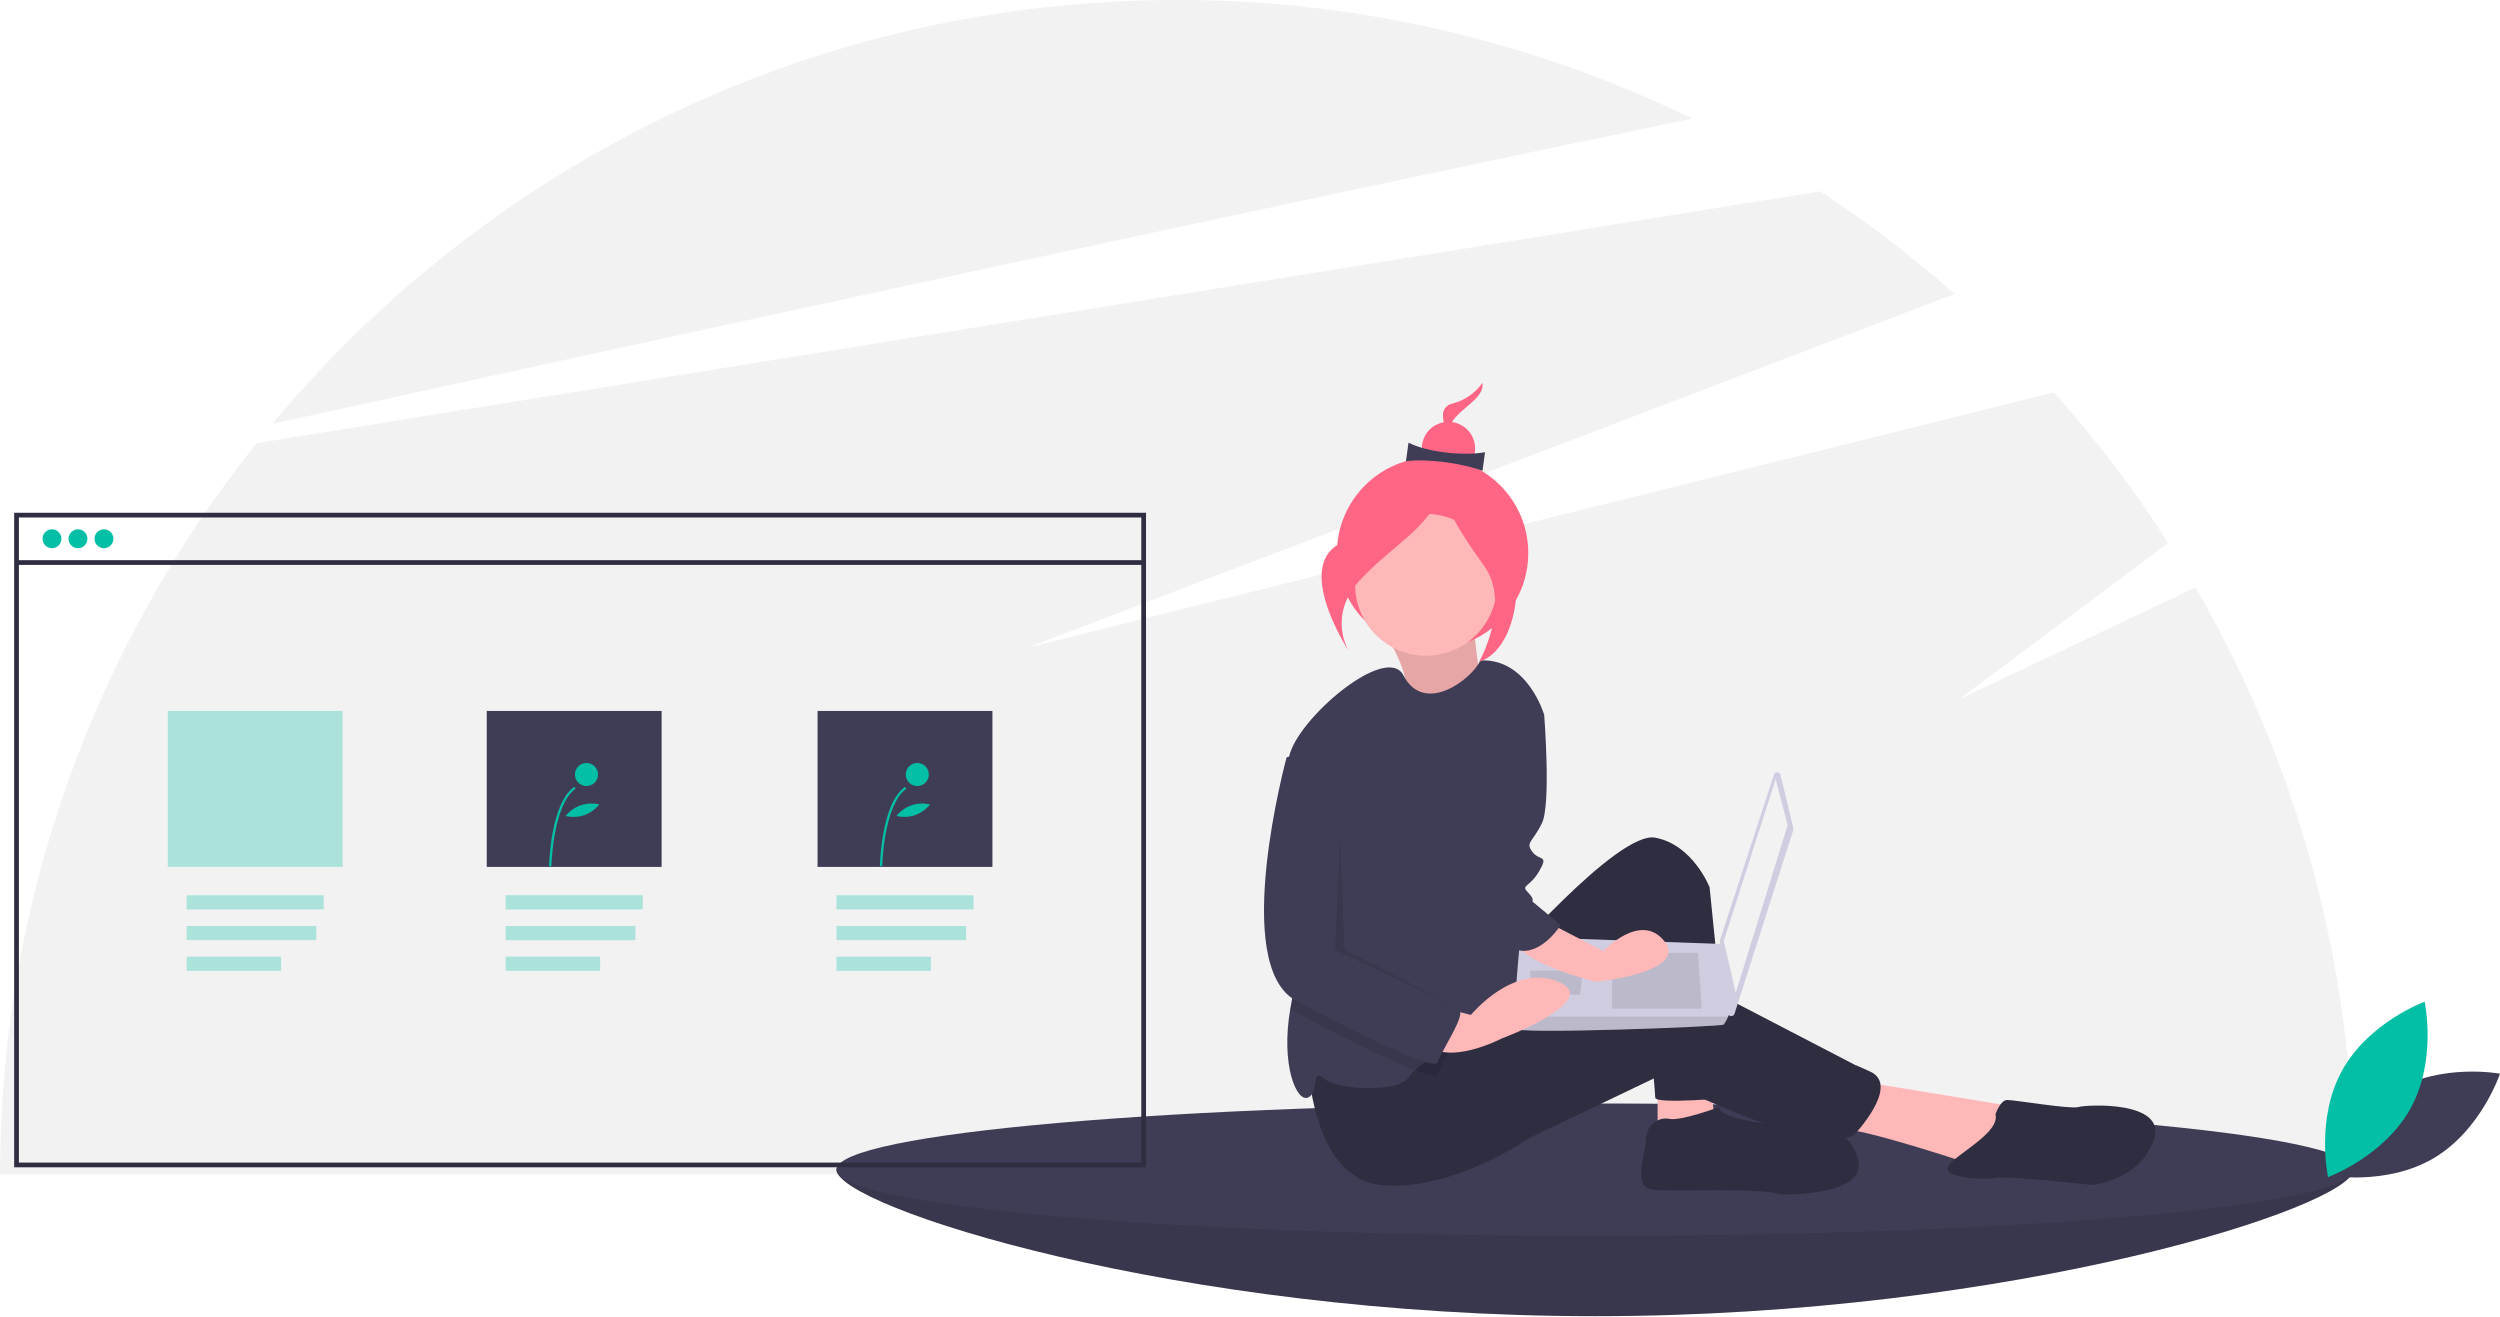
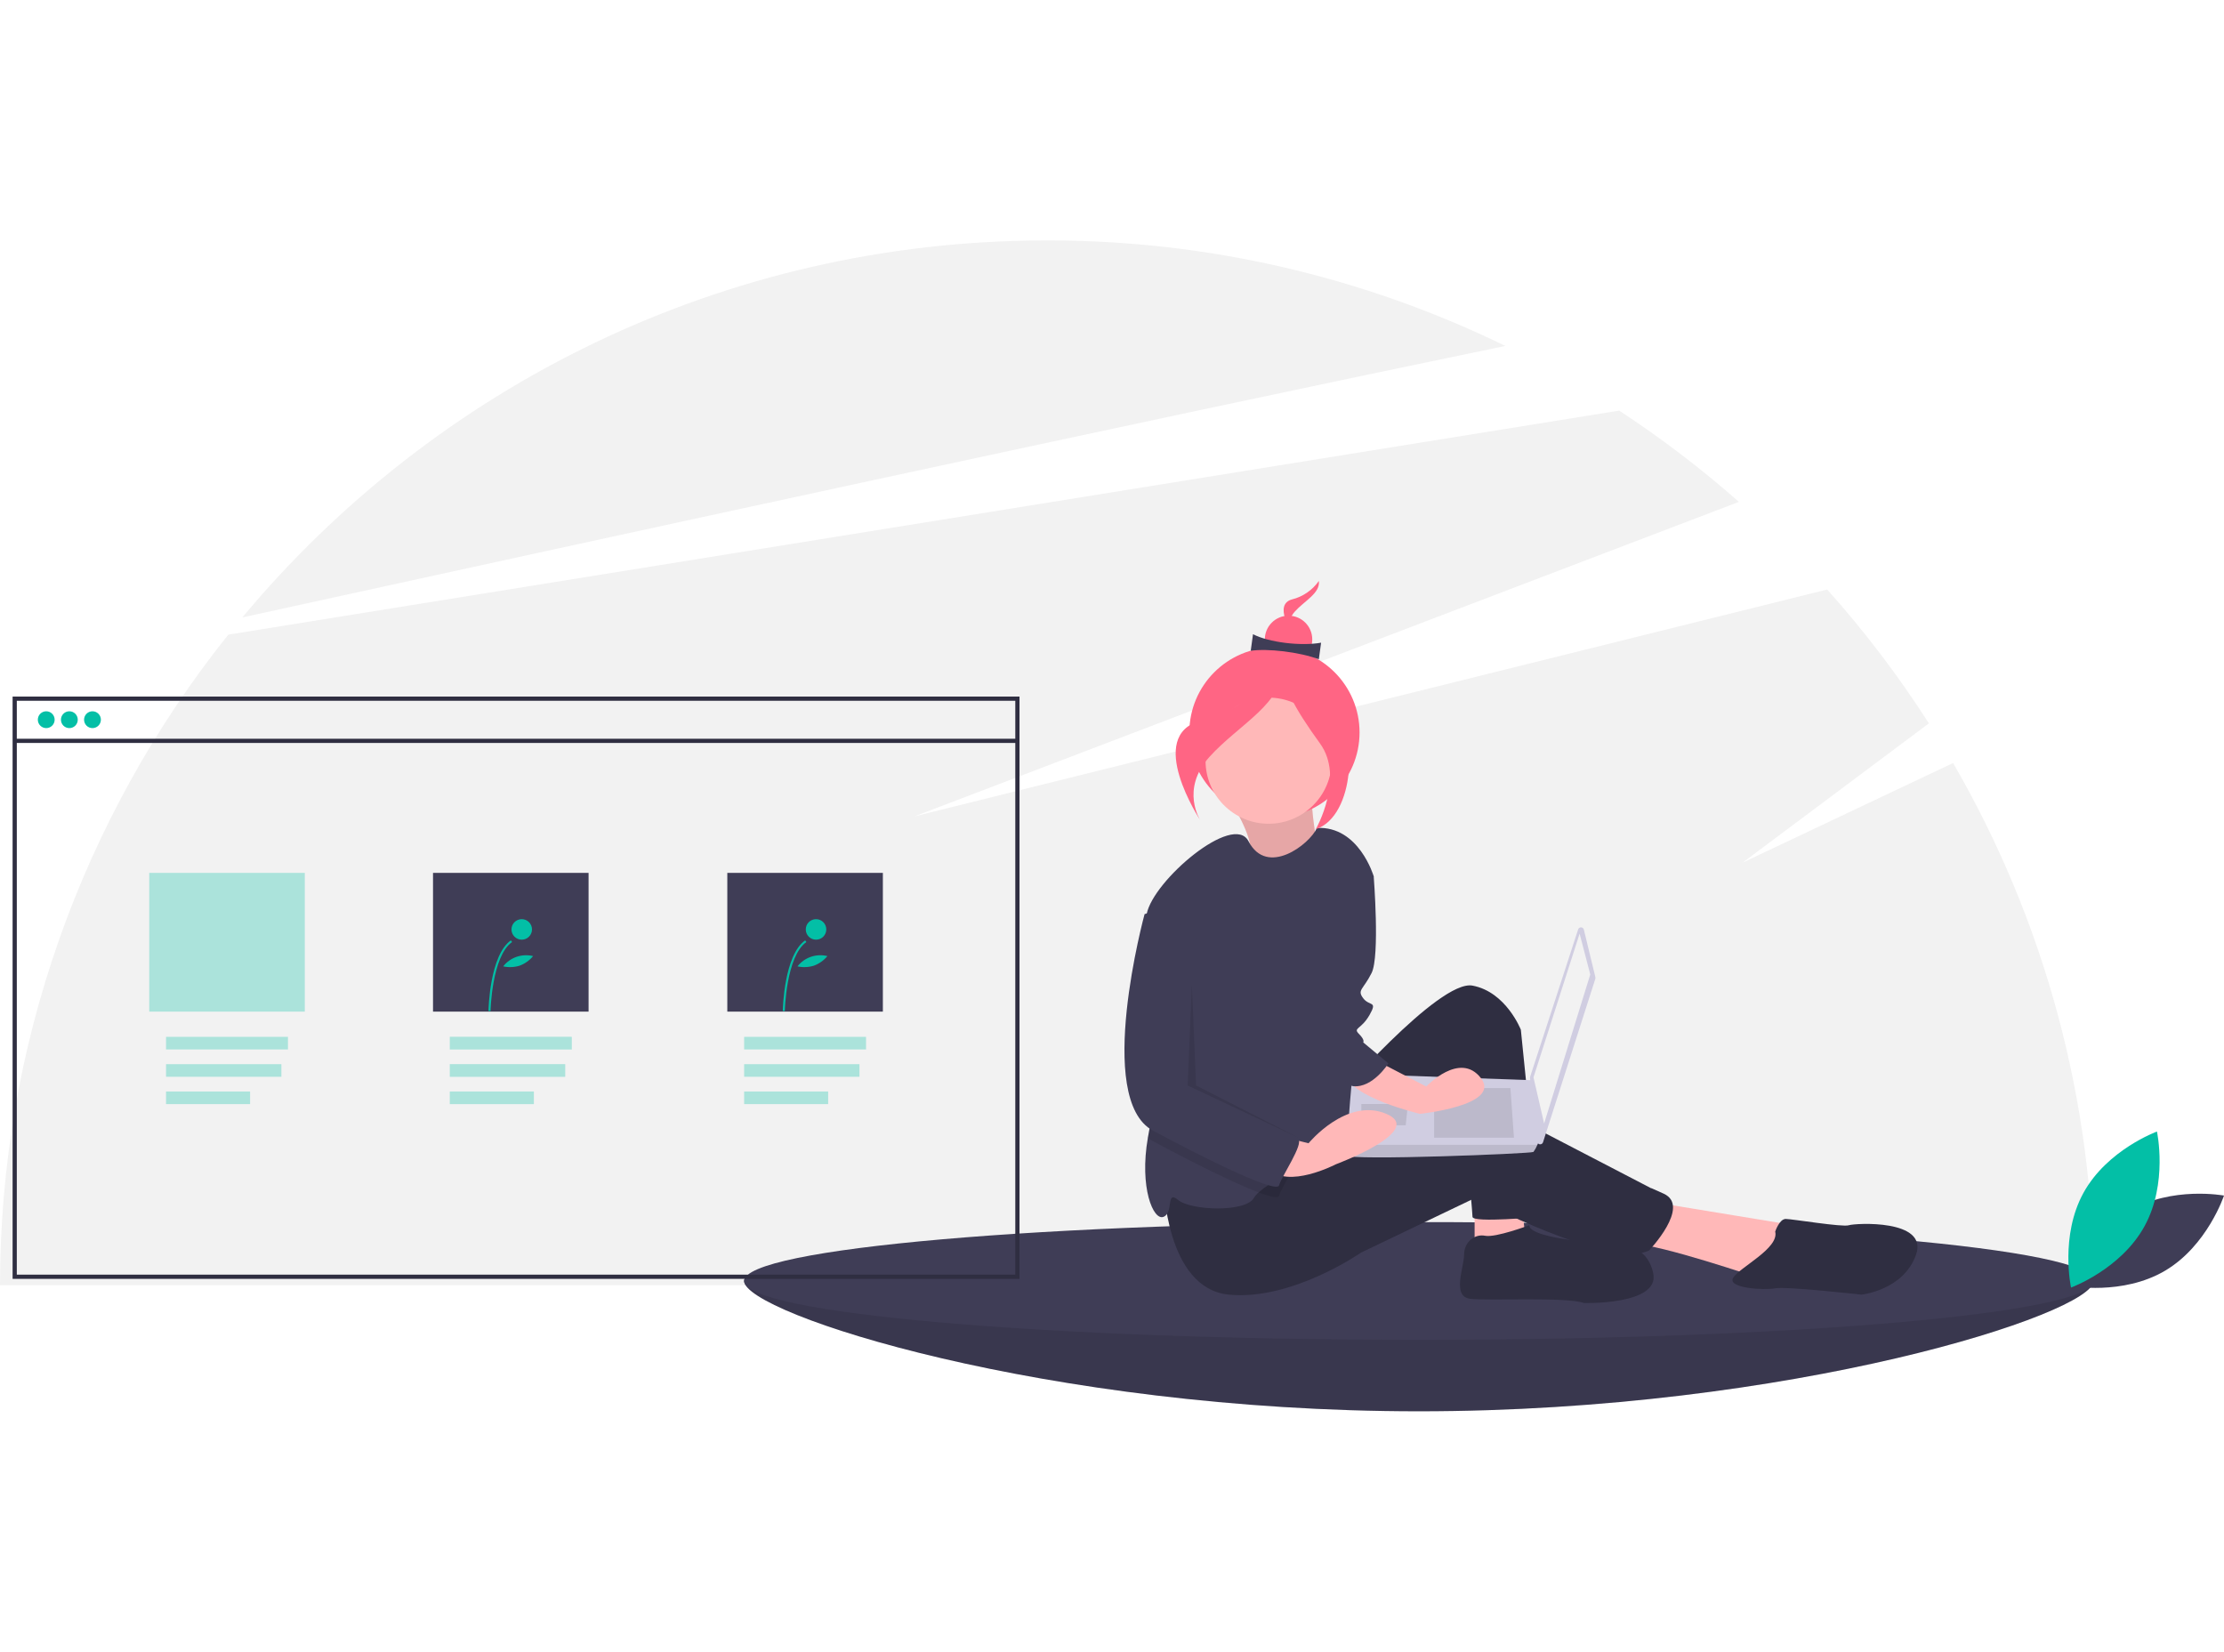
- <svg xmlns="http://www.w3.org/2000/svg" id="e8c09660-db65-4061-a2dc-920e909a0453" data-name="Layer 1" width="1057.994" height="557" viewBox="0 0 1057.994 557">
+ <svg xmlns="http://www.w3.org/2000/svg" id="e8c09660-db65-4061-a2dc-920e909a0453" data-name="Layer 1" width="750" height="557" viewBox="0 0 1057.994 557">
  <path d="M1000.122,420.112,899.997,467.5l88.615-66.262a500.056,500.056,0,0,0-48.384-63.668L505.997,445.5,898.23,295.876a499.981,499.981,0,0,0-56.958-43.414L179.606,359.039A495.88,495.88,0,0,0,71.003,668.5h995.987A495.613,495.613,0,0,0,1000.122,420.112Z" transform="translate(-71.00317 -171.5)" fill="#f2f2f2" />
  <path d="M787.12,221.695A495.972,495.972,0,0,0,568.997,171.5c-153.83,0-291.361,69.753-382.71,179.349C342.713,316.574,615.064,257.243,787.12,221.695Z" transform="translate(-71.00317 -171.5)" fill="#f2f2f2" />
  <path d="M1066.997,666.5c0,15.464-143.717,62-321,62s-321-46.536-321-62,143.717,6,321,6S1066.997,651.036,1066.997,666.5Z" transform="translate(-71.00317 -171.5)" fill="#3f3d56" />
  <path d="M1066.997,666.5c0,15.464-143.717,62-321,62s-321-46.536-321-62,143.717,6,321,6S1066.997,651.036,1066.997,666.5Z" transform="translate(-71.00317 -171.5)" opacity="0.1" />
  <ellipse cx="674.994" cy="495" rx="321" ry="28" fill="#3f3d56" />
  <path d="M656.644,438.626s12.911,20.477,8.3,26.021,34.593,5.683,34.593,5.683-5.889-29.788-4.156-36.643Z" transform="translate(-71.00317 -171.5)" fill="#ffb8b8" />
  <path d="M656.644,438.626s12.911,20.477,8.3,26.021,34.593,5.683,34.593,5.683-5.889-29.788-4.156-36.643Z" transform="translate(-71.00317 -171.5)" opacity="0.1" />
  <circle cx="606.274" cy="234.063" r="40.484" fill="#ff6584" />
  <polygon points="701.494 453.5 701.494 477.5 725.494 472.5 723.494 455.5 701.494 453.5" fill="#ffb8b8" />
  <path d="M857.497,629l67,11-17,25s-47-16-59-16S857.497,629,857.497,629Z" transform="translate(-71.00317 -171.5)" fill="#ffb8b8" />
  <path d="M705.497,581s50-58,66-55,23,21,23,21l9,89s-32,3-32,0-6-67-6-67-47,104-72,35Z" transform="translate(-71.00317 -171.5)" fill="#2f2e41" />
  <path d="M624.497,620s1,50,31,53,63-20,63-20l54-25.87s64,33.87,83,24.87c0,0,20-21,7-27s-1,0-1,0l-77-40s-15-4-41,7-61,16-61,16Z" transform="translate(-71.00317 -171.5)" fill="#2f2e41" />
  <circle cx="603.494" cy="247.5" r="30" fill="#ffb8b8" />
  <path d="M717.497,503l-2,42s1,55-8,59c-4.55,2.02-13.69,6.08-22.14,10.52-6.34,3.32-12.29,6.84-15.61,9.87a11.194,11.194,0,0,0-2.25,2.61c-4,7-30,6-36,1s-2,6-7,8c-4.84,1.94-11.55-13.92-7.44-37.6.13-.79.28-1.59.44-2.4,4.59-22.95-2.62-77.92-1.51-99.16a37.369,37.369,0,0,1,.51-4.84c3-16,41.28-48.56,48.44-34.69,8.82,17.12,29.08,1.48,32.56-6.31,20-1,27,23,27,23Z" transform="translate(-71.00317 -171.5)" fill="#3f3d56" />
  <path d="M798.497,640s-16,6-21,5-10,3-10,9-6,20,3,21,46-1,54,2c0,0,36,1,33-14s-18-14-18-14S798.497,647,798.497,640Z" transform="translate(-71.00317 -171.5)" fill="#2f2e41" />
  <path d="M915.497,643s2-6,5-6,27,4,30,3,38-3,32,14-26,19-26,19-36-4-41-3-23,0-20-5S917.497,651,915.497,643Z" transform="translate(-71.00317 -171.5)" fill="#2f2e41" />
  <path d="M824.471,499.363l5.486,22.63a1.414,1.414,0,0,1-.027.764l-24.886,77.77a1.413,1.413,0,0,1-2.751-.271l-3.443-30.296a1.414,1.414,0,0,1,.061-.598l22.843-70.104A1.413,1.413,0,0,1,824.471,499.363Z" transform="translate(-71.00317 -171.5)" fill="#d0cde1" />
  <polygon points="751.45 329.775 756.515 349.191 734.565 420.104 729.5 398.155 751.45 329.775" fill="#f2f2f2" />
  <path d="M711.862,606.8c.844,2.533,87.797-.844,88.641-1.688a18.324,18.324,0,0,0,1.857-3.377c.794-1.688,1.52-3.377,1.52-3.377l-3.377-27.335-86.109-3.056s-2.153,23.165-2.592,33.768A25.331,25.331,0,0,0,711.862,606.8Z" transform="translate(-71.00317 -171.5)" fill="#d0cde1" />
  <polygon points="718.526 403.22 720.214 426.858 682.225 426.858 682.225 403.22 718.526 403.22" opacity="0.1" />
  <polygon points="669.562 410.818 669.789 410.773 668.718 420.949 647.612 420.949 647.612 410.818 669.562 410.818" opacity="0.1" />
  <path d="M711.862,606.8c.844,2.533,87.797-.844,88.641-1.688a18.324,18.324,0,0,0,1.857-3.377H711.803A25.331,25.331,0,0,0,711.862,606.8Z" transform="translate(-71.00317 -171.5)" opacity="0.1" />
  <path d="M698.409,333.5a22.13,22.13,0,0,1-12.769,8.778c-8.929,2.391-.073,15.809-.073,15.809s-3.22-4.879,1.425-10.046S699.112,339.34,698.409,333.5Z" transform="translate(-71.00317 -171.5)" fill="#ff6584" />
  <circle cx="612.982" cy="189.806" r="11.283" fill="#ff6584" />
  <path d="M698.39,370.762c-9.198-3.479-24.513-5.243-32.392-4.037l1.081-7.891c7.575,3.915,22.82,5.755,32.392,4.037Z" transform="translate(-71.00317 -171.5)" fill="#3f3d56" />
  <path d="M680.592,373.587s-11.527,19.174-38.332,26.351-.219,47.458-.219,47.458-9.668-14.647,4.277-30.159S682.702,391.12,680.592,373.587Z" transform="translate(-71.00317 -171.5)" fill="#ff6584" />
  <path d="M681.507,372.422s11.074,26.336,23.231,28.826,11.235,44.103-7.777,50.344c0,0,13.863-24.396,2.013-40.757S679.64,381.54,681.507,372.422Z" transform="translate(-71.00317 -171.5)" fill="#ff6584" />
  <path d="M685.357,614.52c-2.47,4.67-5.37,9.52-5.86,11.48-.33,1.33-3.99.56-9.75-1.61-11.55-4.37-31.57-14.38-50.25-24.39a15.775,15.775,0,0,1-2.44-1.6c.13-.79.28-1.59.44-2.4,4.59-22.95-2.62-77.92-1.51-99.16l8.51-2.84,17,16v68s44,24,47,26C690.027,605.02,687.917,609.67,685.357,614.52Z" transform="translate(-71.00317 -171.5)" opacity="0.1" />
  <path d="M722.497,560l27,14s16-17,26-4-29,17-29,17-34-8-35-19S722.497,560,722.497,560Z" transform="translate(-71.00317 -171.5)" fill="#ffb8b8" />
  <path d="M677.497,597l16,4s18-22,37-14-24,24-24,24-23,12-32,2S677.497,597,677.497,597Z" transform="translate(-71.00317 -171.5)" fill="#ffb8b8" />
  <path d="M712.497,465c1,1,12,9,12,9s3,38-1,46-7,8-4,12,7,1,3,8-8,6-5,9,2,4,2,4l12,10s-7.362,11.726-16.681,10.863S697.497,528,697.497,528Z" transform="translate(-71.00317 -171.5)" fill="#3f3d56" />
  <path d="M624.497,489l-9,3s-24,88,4,103,59,30,60,26,12-20,9-22-47-26-47-26V505Z" transform="translate(-71.00317 -171.5)" fill="#3f3d56" />
  <polygon points="566.994 354 564.994 402 617.994 427 568.994 402 566.994 354" opacity="0.1" />
  <path d="M1084.097,633.143c-20.155,11.884-28.088,35.774-28.088,35.774s24.745,4.621,44.9-7.263,28.088-35.774,28.088-35.774S1104.252,621.259,1084.097,633.143Z" transform="translate(-71.00317 -171.5)" fill="#3f3d56" />
  <path d="M1091.16,640.511c-11.287,20.496-34.933,29.128-34.933,29.128s-5.347-24.598,5.94-45.094,34.933-29.128,34.933-29.128S1102.446,620.016,1091.16,640.511Z" transform="translate(-71.00317 -171.5)" fill="#03bfa6" />
  <circle cx="21.994" cy="228" r="4" fill="#03bfa6" />
  <circle cx="32.994" cy="228" r="4" fill="#03bfa6" />
  <circle cx="43.994" cy="228" r="4" fill="#03bfa6" />
  <rect x="78.994" y="378.873" width="58" height="6" fill="#03bfa6" opacity="0.3" />
  <rect x="78.994" y="391.873" width="54.865" height="6" fill="#03bfa6" opacity="0.3" />
  <rect x="78.994" y="404.873" width="39.973" height="6" fill="#03bfa6" opacity="0.3" />
  <g opacity="0.3">
    <rect x="213.994" y="378.873" width="58" height="6" fill="#03bfa6" />
    <rect x="213.994" y="391.873" width="54.865" height="6" fill="#03bfa6" />
    <rect x="213.994" y="404.873" width="39.973" height="6" fill="#03bfa6" />
    <rect x="213.994" y="378.873" width="58" height="6" fill="#03bfa6" opacity="0.3" />
    <rect x="213.994" y="391.873" width="54.865" height="6" fill="#03bfa6" opacity="0.3" />
    <rect x="213.994" y="404.873" width="39.973" height="6" fill="#03bfa6" opacity="0.3" />
  </g>
  <rect x="353.994" y="378.873" width="58" height="6" fill="#03bfa6" opacity="0.3" />
  <rect x="353.994" y="391.873" width="54.865" height="6" fill="#03bfa6" opacity="0.3" />
  <rect x="353.994" y="404.873" width="39.973" height="6" fill="#03bfa6" opacity="0.3" />
  <rect x="70.994" y="300.873" width="74" height="66" fill="#03bfa6" opacity="0.3" />
  <rect x="205.994" y="300.873" width="74" height="66" fill="#3f3d56" />
  <rect x="345.994" y="300.873" width="74" height="66" fill="#3f3d56" />
  <path d="M304.355,538.095l-.976-.019c.021-1.081.631-26.561,10.662-33.604l.561.799C304.976,512.03,304.36,537.835,304.355,538.095Z" transform="translate(-71.00317 -171.5)" fill="#03bfa6" />
  <circle cx="248.2" cy="327.768" r="4.881" fill="#03bfa6" />
  <path d="M318.216,516.504a15.198,15.198,0,0,1-7.841.339,13.85,13.85,0,0,1,14.24-4.884A15.198,15.198,0,0,1,318.216,516.504Z" transform="translate(-71.00317 -171.5)" fill="#03bfa6" />
  <path d="M444.355,538.095l-.976-.019c.021-1.081.631-26.561,10.662-33.604l.561.799C444.976,512.03,444.36,537.835,444.355,538.095Z" transform="translate(-71.00317 -171.5)" fill="#03bfa6" />
  <circle cx="388.2" cy="327.768" r="4.881" fill="#03bfa6" />
  <path d="M458.216,516.504a15.198,15.198,0,0,1-7.841.339,13.85,13.85,0,0,1,14.24-4.884A15.198,15.198,0,0,1,458.216,516.504Z" transform="translate(-71.00317 -171.5)" fill="#03bfa6" />
  <path d="M555.997,665.5h-479v-277h479Zm-477-2h475v-273h-475Z" transform="translate(-71.00317 -171.5)" fill="#2f2e41" />
  <rect x="6.994" y="237.065" width="477" height="2" fill="#2f2e41" />
</svg>
